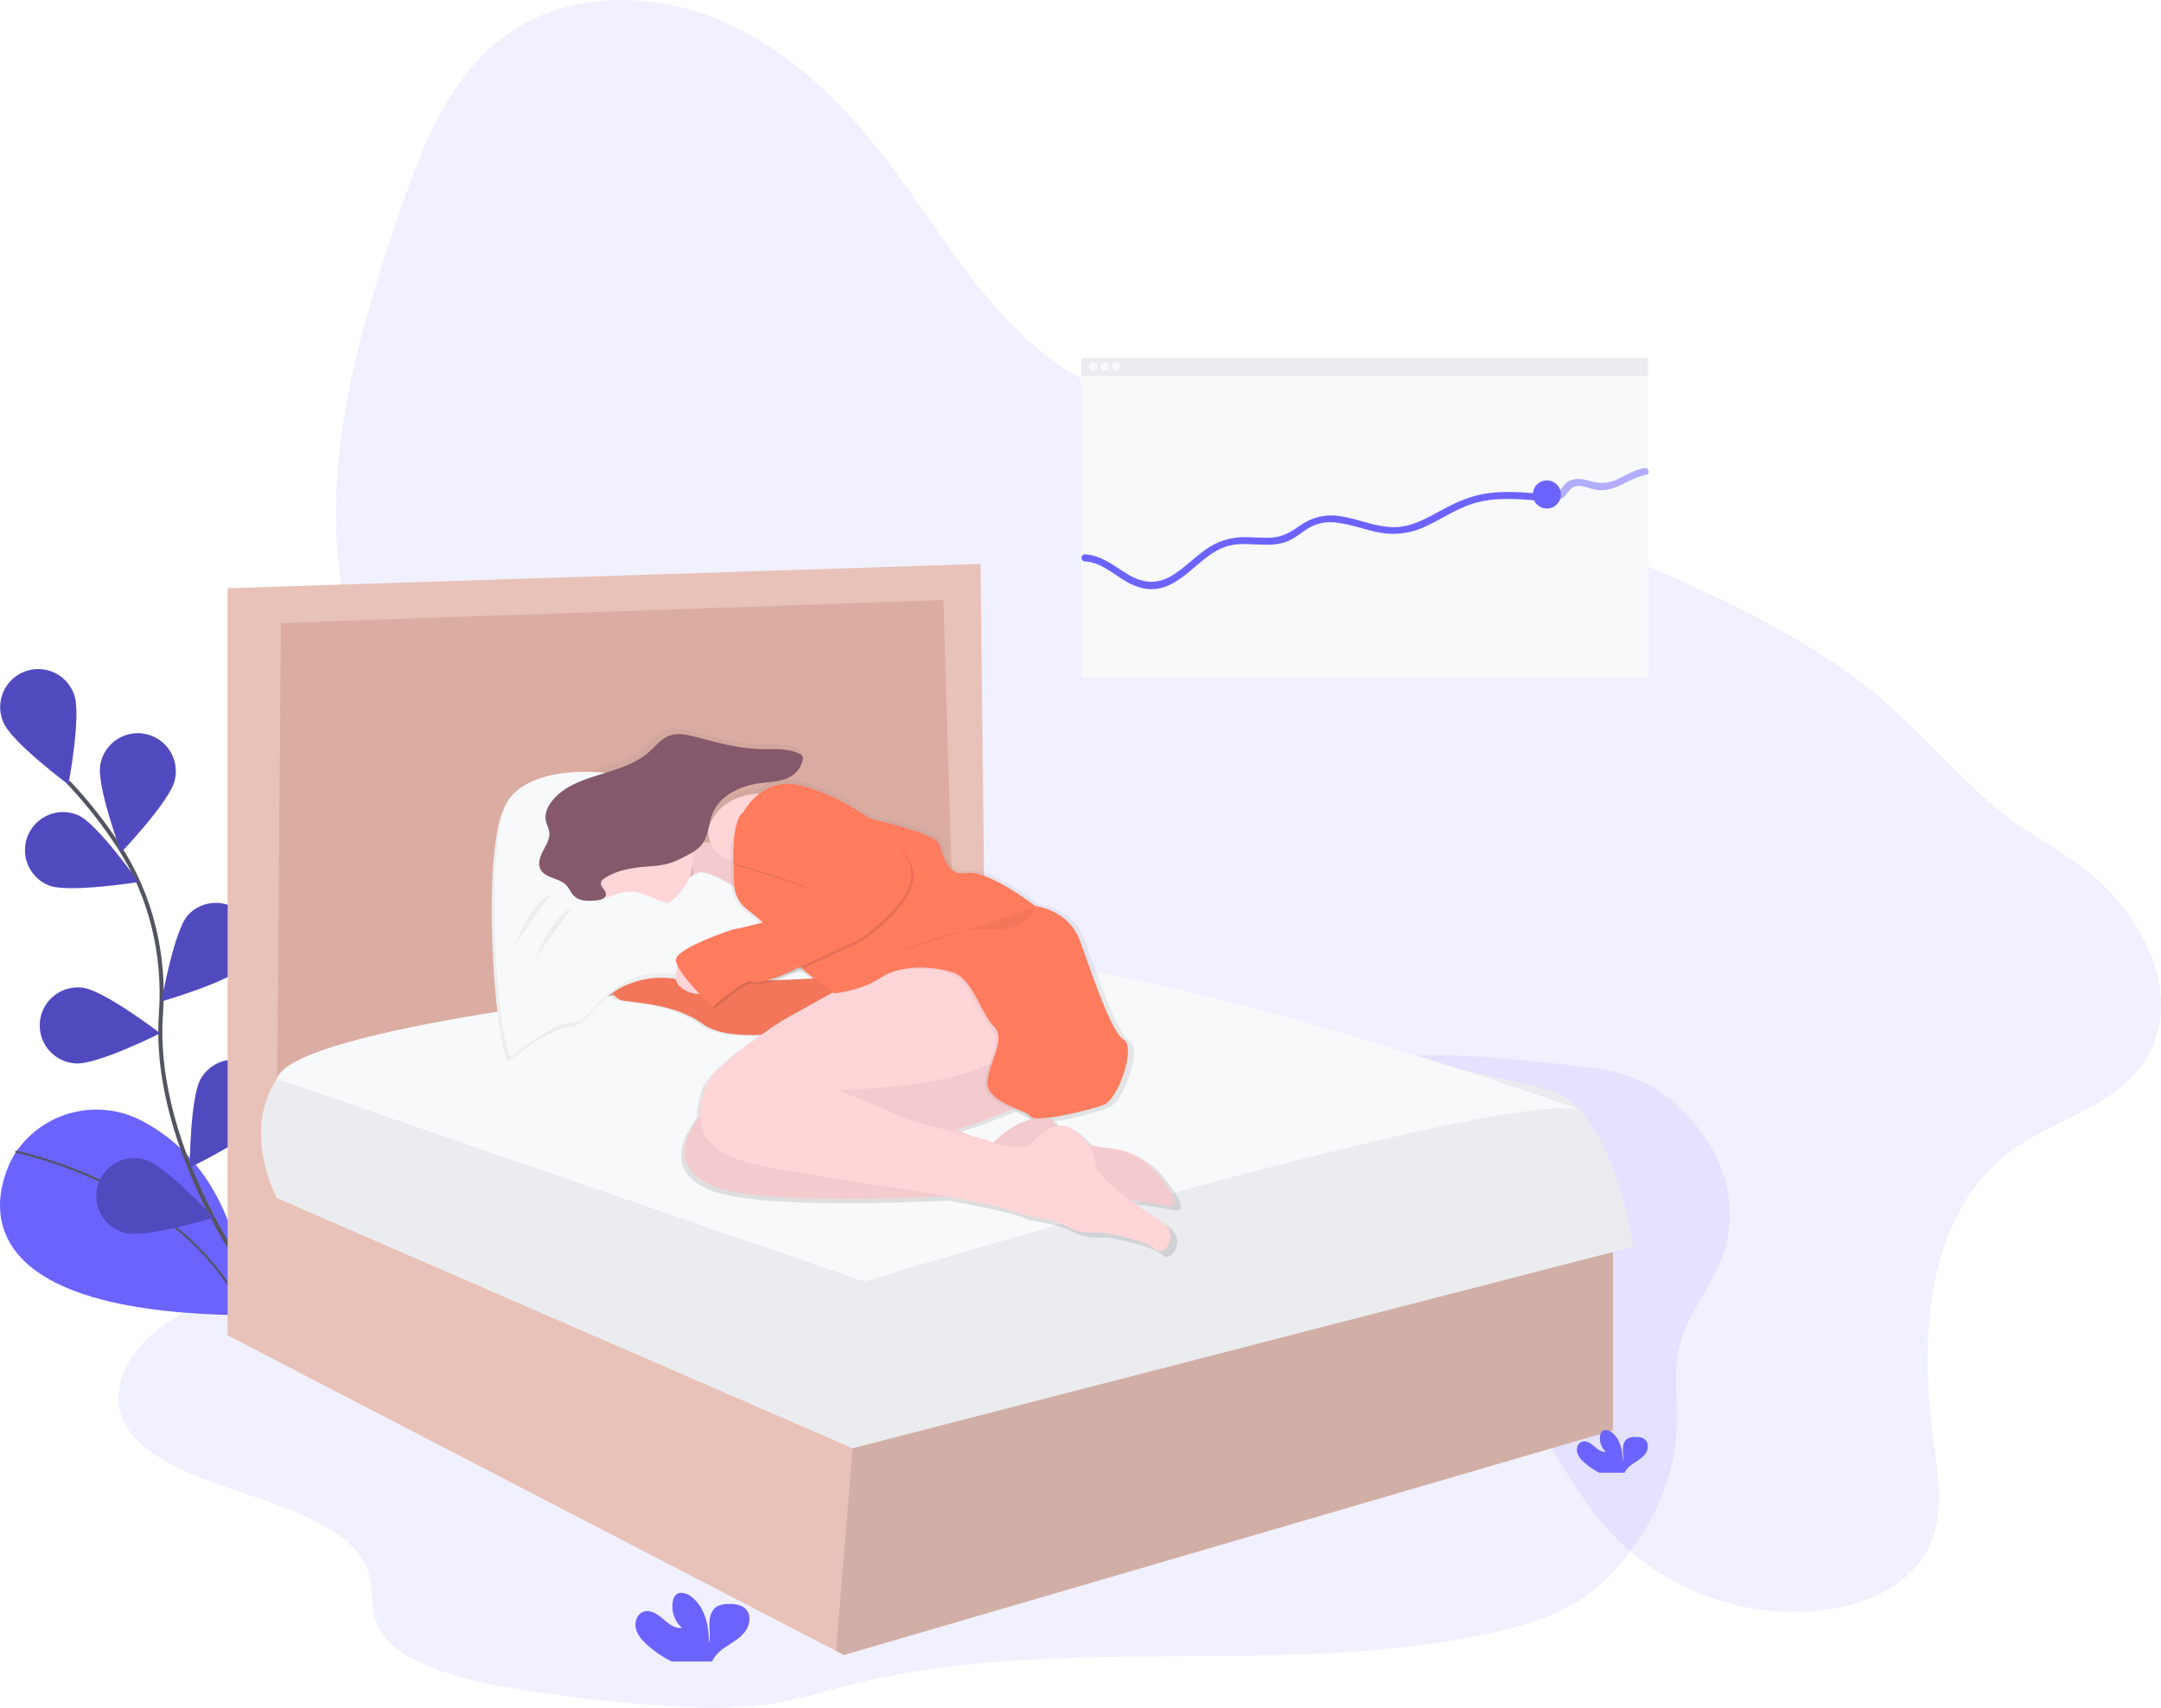
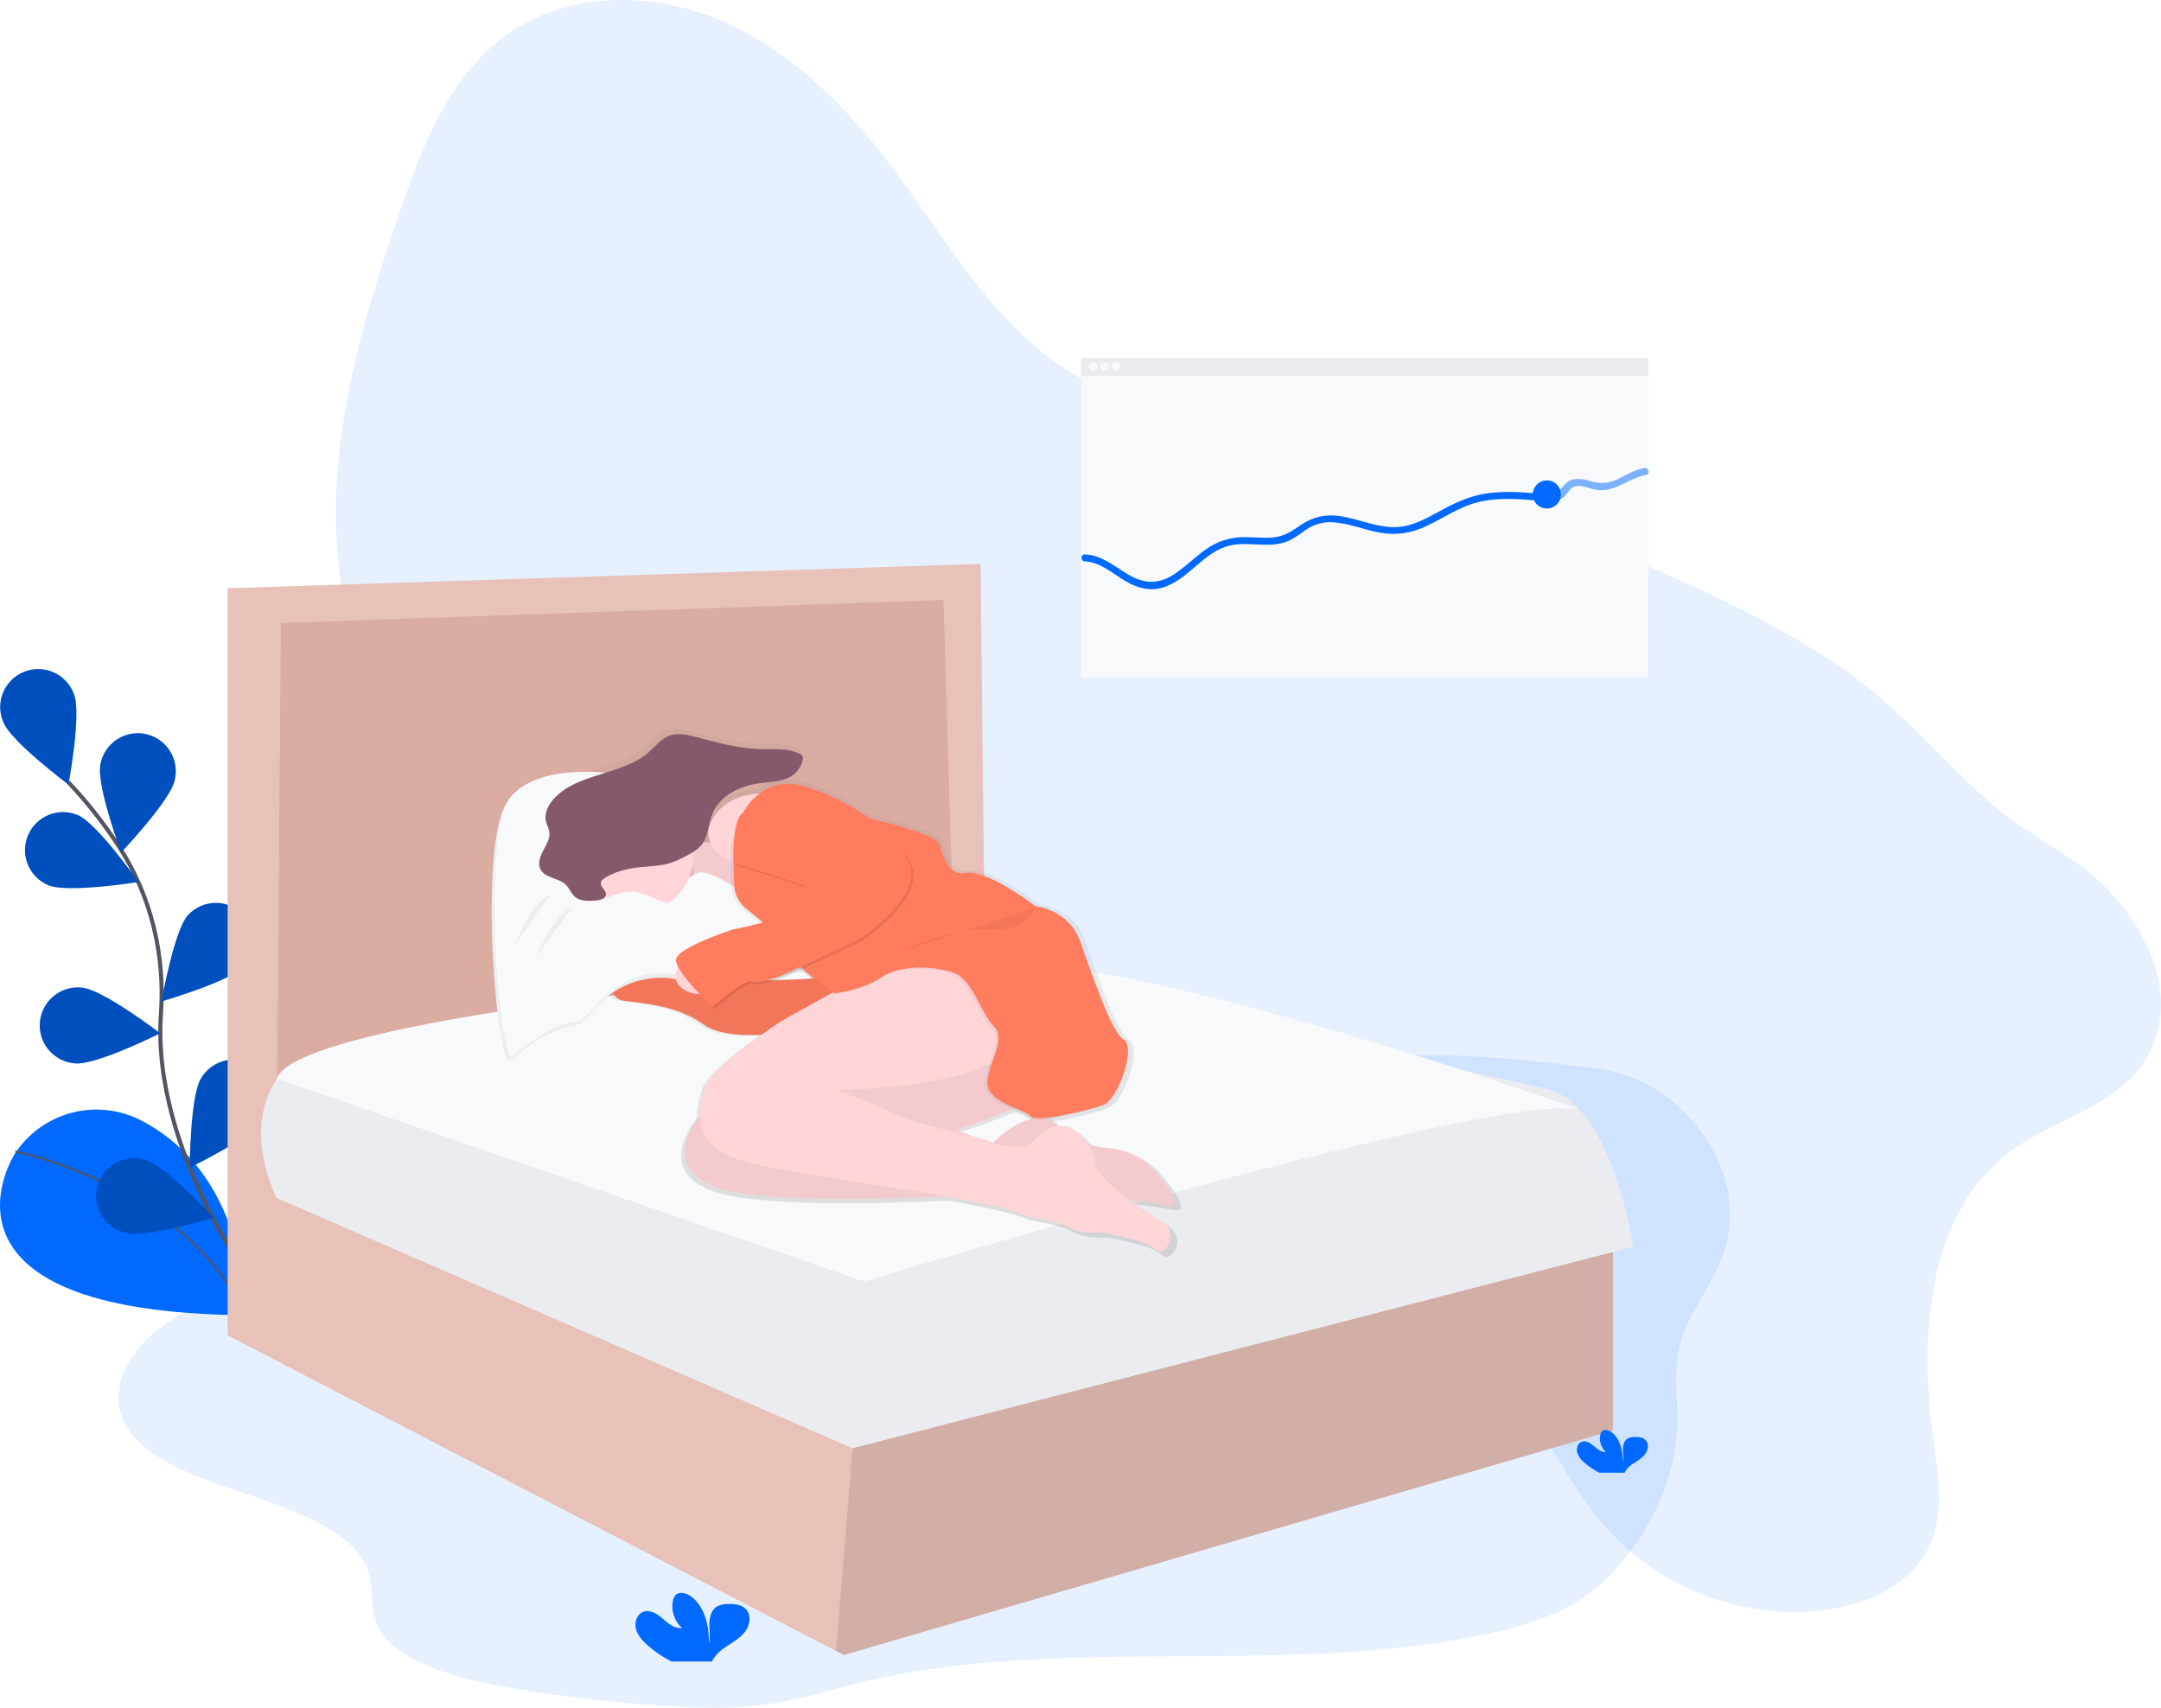
<svg xmlns="http://www.w3.org/2000/svg" id="d6147fb8-5a87-4dd3-b5f0-ace64eac798a" data-name="Layer 1" width="1057.21" height="835.54" viewBox="0 0 1057.21 835.54">
  <defs>
    <linearGradient id="4cde2cde-bd85-47c9-bab2-0e38d604e335" x1="490.54" y1="647.1" x2="490.54" y2="388.67" gradientUnits="userSpaceOnUse">
      <stop offset="0" stop-color="gray" stop-opacity="0.25" />
      <stop offset="0.54" stop-color="gray" stop-opacity="0.12" />
      <stop offset="1" stop-color="gray" stop-opacity="0.1" />
    </linearGradient>
  </defs>
-   <path d="M1055.08,595.45c-41.32,30.7-44.88,91-37.78,142,2.38,17.07,5.37,35.26-1.84,50.91-8.82,19.14-30.7,28.94-51.61,31.61-38.11,4.86-78.19-9.65-104.35-37.79-22.61-24.32-34.61-57.13-57.9-80.8-39-39.61-100.67-45.42-156-40.45-39.15,3.51-82.7,10.08-114.31-13.29-22.24-16.45-33-44.7-35.6-72.24-1.24-13.3-1-27.25-7-39.16-3.59-7.08-9.19-12.94-15.13-18.21-54.24-48.11-137.93-53-189.44-104-34.79-34.45-49.19-85.52-48.4-134.47s15.19-96.6,31-143c11.21-32.94,24.7-67.7,53.14-87.74C349.87,27.63,391.51,28,425.23,42.76s60.54,41.94,82.63,71.38c27.61,36.8,50.85,79.6,90.85,102.33C626,232,657.87,236.21,688.46,243c51.13,11.33,100.2,30.35,148.83,49.8,46.56,18.61,93.31,37.88,134.85,66,29.4,19.87,49.92,47,76.71,69.36,17.46,14.57,38.52,23,54.24,39.78,19.36,20.67,33.91,51.43,20,79C1109.89,573.13,1077,579.15,1055.08,595.45Z" transform="translate(-71.39 -32.23)" fill="#6c63ff" opacity="0.1" />
+   <path d="M1055.08,595.45c-41.32,30.7-44.88,91-37.78,142,2.38,17.07,5.37,35.26-1.84,50.91-8.82,19.14-30.7,28.94-51.61,31.61-38.11,4.86-78.19-9.65-104.35-37.79-22.61-24.32-34.61-57.13-57.9-80.8-39-39.61-100.67-45.42-156-40.45-39.15,3.51-82.7,10.08-114.31-13.29-22.24-16.45-33-44.7-35.6-72.24-1.24-13.3-1-27.25-7-39.16-3.59-7.08-9.19-12.94-15.13-18.21-54.24-48.11-137.93-53-189.44-104-34.79-34.45-49.19-85.52-48.4-134.47s15.19-96.6,31-143c11.21-32.94,24.7-67.7,53.14-87.74C349.87,27.63,391.51,28,425.23,42.76s60.54,41.94,82.63,71.38c27.61,36.8,50.85,79.6,90.85,102.33C626,232,657.87,236.21,688.46,243c51.13,11.33,100.2,30.35,148.83,49.8,46.56,18.61,93.31,37.88,134.85,66,29.4,19.87,49.92,47,76.71,69.36,17.46,14.57,38.52,23,54.24,39.78,19.36,20.67,33.91,51.43,20,79C1109.89,573.13,1077,579.15,1055.08,595.45Z" transform="translate(-71.39 -32.23)" fill="#0069ff" opacity="0.1" />
  <rect x="528.94" y="175.15" width="277.37" height="8.95" fill="#ebecf0" />
  <rect x="528.94" y="184.1" width="277.37" height="147.29" fill="#f8f9fa" />
-   <path d="M875.84,261.21c-4.28.77-8,2.9-11.8,4.83-5,2.54-8.93,3.18-14.42,1.61-3.42-1-7.28-1.86-10.61-.09-4.2,2.23-4.68,8.19-10.81,6.31-2.12-.65-3,2.67-.91,3.32a9.51,9.51,0,0,0,10.16-2.81c1.86-2.19,2.64-4.33,6-4.41,2.61-.06,5.07,1,7.56,1.64,9.89,2.42,16.58-5.43,25.74-7.08C878.93,264.13,878,260.82,875.84,261.21Z" transform="translate(-71.39 -32.23)" fill="#6c63ff" opacity="0.5" />
-   <path d="M828,274.19c-9.46-1-19-1.91-28.5-.68-8.6,1.12-16,4.52-23.55,8.67s-14.91,8.29-23.62,7.94-16.61-4-25-5.33c-8.07-1.24-14.42.56-21,5.26-3.87,2.76-7.63,4.76-12.46,5.16-4.26.35-8.54-.14-12.81-.19a32.29,32.29,0,0,0-20.14,6.27c-5.55,4-10.34,9-16.19,12.55-7.49,4.55-14.58,3.67-21.87-.8-6.59-4-12.64-9.23-20.72-9.58-2.21-.1-2.21,3.35,0,3.44,7.64.33,13.51,5.89,19.78,9.6,5.57,3.29,11.76,5.11,18.15,3.23,12.89-3.8,20.08-17.82,33.38-20.7,8.7-1.88,17.82,1.29,26.43-1.48,3.78-1.21,6.78-3.63,10-5.84a20.62,20.62,0,0,1,11.86-4c8.5,0,16.55,3.67,24.83,5.13a36.52,36.52,0,0,0,22.34-3.1c8.81-4.05,16.67-9.85,26.28-12,10.77-2.44,22-1.24,32.87-.12C830.23,277.86,830.21,274.42,828,274.19Z" transform="translate(-71.39 -32.23)" fill="#6c63ff" />
-   <circle cx="756.76" cy="241.91" r="6.88" fill="#6c63ff" />
+   <path d="M875.84,261.21c-4.28.77-8,2.9-11.8,4.83-5,2.54-8.93,3.18-14.42,1.61-3.42-1-7.28-1.86-10.61-.09-4.2,2.23-4.68,8.19-10.81,6.31-2.12-.65-3,2.67-.91,3.32a9.51,9.51,0,0,0,10.16-2.81c1.86-2.19,2.64-4.33,6-4.41,2.61-.06,5.07,1,7.56,1.64,9.89,2.42,16.58-5.43,25.74-7.08C878.93,264.13,878,260.82,875.84,261.21Z" transform="translate(-71.39 -32.23)" fill="#0069ff" opacity="0.5" />
+   <path d="M828,274.19c-9.46-1-19-1.91-28.5-.68-8.6,1.12-16,4.52-23.55,8.67s-14.91,8.29-23.62,7.94-16.61-4-25-5.33c-8.07-1.24-14.42.56-21,5.26-3.87,2.76-7.63,4.76-12.46,5.16-4.26.35-8.54-.14-12.81-.19a32.29,32.29,0,0,0-20.14,6.27c-5.55,4-10.34,9-16.19,12.55-7.49,4.55-14.58,3.67-21.87-.8-6.59-4-12.64-9.23-20.72-9.58-2.21-.1-2.21,3.35,0,3.44,7.64.33,13.51,5.89,19.78,9.6,5.57,3.29,11.76,5.11,18.15,3.23,12.89-3.8,20.08-17.82,33.38-20.7,8.7-1.88,17.82,1.29,26.43-1.48,3.78-1.21,6.78-3.63,10-5.84a20.62,20.62,0,0,1,11.86-4c8.5,0,16.55,3.67,24.83,5.13a36.52,36.52,0,0,0,22.34-3.1c8.81-4.05,16.67-9.85,26.28-12,10.77-2.44,22-1.24,32.87-.12C830.23,277.86,830.21,274.42,828,274.19Z" transform="translate(-71.39 -32.23)" fill="#0069ff" />
+   <circle cx="756.76" cy="241.91" r="6.88" fill="#0069ff" />
  <circle cx="534.83" cy="179.28" r="2.06" fill="#f8f9fa" />
  <circle cx="540.33" cy="179.28" r="2.06" fill="#f8f9fa" />
  <circle cx="545.84" cy="179.28" r="2.06" fill="#f8f9fa" />
-   <path d="M78.51,596.91s-49.57,77.44,112.93,78.77c0,0,2.39-67.38-50.73-95.14a47.66,47.66,0,0,0-61.44,15.22Z" transform="translate(-71.39 -32.23)" fill="#6c63ff" />
+   <path d="M78.51,596.91s-49.57,77.44,112.93,78.77c0,0,2.39-67.38-50.73-95.14a47.66,47.66,0,0,0-61.44,15.22Z" transform="translate(-71.39 -32.23)" fill="#0069ff" />
  <path d="M78.88,595.61s83.23,16.4,112.56,80.07" transform="translate(-71.39 -32.23)" fill="none" stroke="#535461" stroke-miterlimit="10" />
  <path d="M198.7,665.26s-53.44-69.06-48.56-137.14c2-28.57-4.71-57.11-20.21-81.21a222.5,222.5,0,0,0-25.11-32" transform="translate(-71.39 -32.23)" fill="none" stroke="#535461" stroke-miterlimit="10" stroke-width="2" />
-   <path d="M107.62,372c3.73,9.56-2.76,44.05-2.76,44.05S76.73,395.06,73,385.5A18.59,18.59,0,1,1,107.62,372Z" transform="translate(-71.39 -32.23)" fill="#6c63ff" />
-   <path d="M156.92,413.78c-2.06,10.06-26.26,35.48-26.26,35.48s-12.22-32.9-10.16-43a18.59,18.59,0,1,1,36.41,7.47Z" transform="translate(-71.39 -32.23)" fill="#6c63ff" />
-   <path d="M191,504.78c-6.86,7.64-40.57,17.37-40.57,17.37s6.06-34.57,12.91-42.21A18.59,18.59,0,0,1,191,504.78Z" transform="translate(-71.39 -32.23)" fill="#6c63ff" />
-   <path d="M201.28,579.45c-5.47,8.69-37.06,24-37.06,24s.13-35.09,5.6-43.78a18.59,18.59,0,1,1,31.46,19.8Z" transform="translate(-71.39 -32.23)" fill="#6c63ff" />
-   <path d="M95,465.3c9.46,4,44.11-1.58,44.11-1.58S118.93,435,109.47,431A18.59,18.59,0,1,0,95,465.3Z" transform="translate(-71.39 -32.23)" fill="#6c63ff" />
-   <path d="M108.16,552.47c10.22,1,41.61-14.71,41.61-14.71s-27.87-21.32-38.09-22.3a18.59,18.59,0,1,0-3.52,37Z" transform="translate(-71.39 -32.23)" fill="#6c63ff" />
-   <path d="M132.55,635.43c9.91,2.69,43.5-7.47,43.5-7.47s-23.87-25.73-33.78-28.41a18.59,18.59,0,1,0-9.72,35.88Z" transform="translate(-71.39 -32.23)" fill="#6c63ff" />
+   <path d="M107.62,372c3.73,9.56-2.76,44.05-2.76,44.05S76.73,395.06,73,385.5A18.59,18.59,0,1,1,107.62,372Z" transform="translate(-71.39 -32.23)" fill="#0069ff" />
+   <path d="M156.92,413.78c-2.06,10.06-26.26,35.48-26.26,35.48s-12.22-32.9-10.16-43a18.59,18.59,0,1,1,36.41,7.47Z" transform="translate(-71.39 -32.23)" fill="#0069ff" />
+   <path d="M191,504.78c-6.86,7.64-40.57,17.37-40.57,17.37s6.06-34.57,12.91-42.21A18.59,18.59,0,0,1,191,504.78Z" transform="translate(-71.39 -32.23)" fill="#0069ff" />
+   <path d="M201.28,579.45c-5.47,8.69-37.06,24-37.06,24s.13-35.09,5.6-43.78a18.59,18.59,0,1,1,31.46,19.8Z" transform="translate(-71.39 -32.23)" fill="#0069ff" />
+   <path d="M95,465.3c9.46,4,44.11-1.58,44.11-1.58S118.93,435,109.47,431A18.59,18.59,0,1,0,95,465.3Z" transform="translate(-71.39 -32.23)" fill="#0069ff" />
+   <path d="M108.16,552.47c10.22,1,41.61-14.71,41.61-14.71s-27.87-21.32-38.09-22.3a18.59,18.59,0,1,0-3.52,37Z" transform="translate(-71.39 -32.23)" fill="#0069ff" />
+   <path d="M132.55,635.43c9.91,2.69,43.5-7.47,43.5-7.47s-23.87-25.73-33.78-28.41a18.59,18.59,0,1,0-9.72,35.88Z" transform="translate(-71.39 -32.23)" fill="#0069ff" />
  <path d="M107.62,372c3.73,9.56-2.76,44.05-2.76,44.05S76.73,395.06,73,385.5A18.59,18.59,0,1,1,107.62,372Z" transform="translate(-71.39 -32.23)" opacity="0.25" />
  <path d="M156.92,413.78c-2.06,10.06-26.26,35.48-26.26,35.48s-12.22-32.9-10.16-43a18.59,18.59,0,1,1,36.41,7.47Z" transform="translate(-71.39 -32.23)" opacity="0.25" />
  <path d="M191,504.78c-6.86,7.64-40.57,17.37-40.57,17.37s6.06-34.57,12.91-42.21A18.59,18.59,0,0,1,191,504.78Z" transform="translate(-71.39 -32.23)" opacity="0.25" />
  <path d="M201.28,579.45c-5.47,8.69-37.06,24-37.06,24s.13-35.09,5.6-43.78a18.59,18.59,0,1,1,31.46,19.8Z" transform="translate(-71.39 -32.23)" opacity="0.25" />
  <path d="M95,465.3c9.46,4,44.11-1.58,44.11-1.58S118.93,435,109.47,431A18.59,18.59,0,1,0,95,465.3Z" transform="translate(-71.39 -32.23)" opacity="0.25" />
  <path d="M108.16,552.47c10.22,1,41.61-14.71,41.61-14.71s-27.87-21.32-38.09-22.3a18.59,18.59,0,1,0-3.52,37Z" transform="translate(-71.39 -32.23)" opacity="0.25" />
  <path d="M132.55,635.43c9.91,2.69,43.5-7.47,43.5-7.47s-23.87-25.73-33.78-28.41a18.59,18.59,0,1,0-9.72,35.88Z" transform="translate(-71.39 -32.23)" opacity="0.25" />
-   <path d="M534.89,532.67c-19-.42-39.41.53-54.51,8-28,13.82-24.23,41.85-42.49,61.3-15.42,16.42-44.89,24.95-73.47,30.39-46.56,8.87-95.39,12.19-141.63,21.72-27.26,5.62-54.32,13.79-73,27.77s-27.06,34.83-14.43,51.37c11.68,15.29,37.41,23.47,60.84,31.39s48.25,18.31,54.77,34.82c3.63,9.19.93,19.1,5.17,28.17,8.36,17.9,39.67,26.35,67.8,30.92,22.47,3.65,45.31,6.34,68.33,8,18.39,1.35,37.2,2.06,55.25-.57,15.63-2.28,30.1-7,45.09-10.63,95.24-23.19,204.78-3.13,301.92-22.77C812.21,829,829.6,824,843,815.82c10-6.08,17.4-13.68,23.63-21.56,15.86-20,24.55-42.43,25.22-64.92.4-13.48-2-27.1,1.69-40.38,3.87-13.82,14.2-26.53,19.7-40.12,10-24.7,3-52-18.77-73.37a70,70,0,0,0-27.8-17.28c-8.8-2.82-18.64-3.9-28.33-5-27-2.93-54.35-5.87-81.59-4.22-19.38,1.18-38.35,4.67-57.79,5.3-27.28.89-48.65-5.4-73.38-11.31C597.13,536.22,565.12,533.33,534.89,532.67Z" transform="translate(-71.39 -32.23)" fill="#6c63ff" opacity="0.1" />
+   <path d="M534.89,532.67c-19-.42-39.41.53-54.51,8-28,13.82-24.23,41.85-42.49,61.3-15.42,16.42-44.89,24.95-73.47,30.39-46.56,8.87-95.39,12.19-141.63,21.72-27.26,5.62-54.32,13.79-73,27.77s-27.06,34.83-14.43,51.37c11.68,15.29,37.41,23.47,60.84,31.39s48.25,18.31,54.77,34.82c3.63,9.19.93,19.1,5.17,28.17,8.36,17.9,39.67,26.35,67.8,30.92,22.47,3.65,45.31,6.34,68.33,8,18.39,1.35,37.2,2.06,55.25-.57,15.63-2.28,30.1-7,45.09-10.63,95.24-23.19,204.78-3.13,301.92-22.77C812.21,829,829.6,824,843,815.82c10-6.08,17.4-13.68,23.63-21.56,15.86-20,24.55-42.43,25.22-64.92.4-13.48-2-27.1,1.69-40.38,3.87-13.82,14.2-26.53,19.7-40.12,10-24.7,3-52-18.77-73.37a70,70,0,0,0-27.8-17.28c-8.8-2.82-18.64-3.9-28.33-5-27-2.93-54.35-5.87-81.59-4.22-19.38,1.18-38.35,4.67-57.79,5.3-27.28.89-48.65-5.4-73.38-11.31C597.13,536.22,565.12,533.33,534.89,532.67Z" transform="translate(-71.39 -32.23)" fill="#0069ff" opacity="0.1" />
  <polygon points="120.14 296.01 120.14 563.48 476.02 494.35 469.22 289.21 120.14 296.01" fill="#dbaca2" />
  <polygon points="789.11 611.37 789.11 699.77 412.83 809.71 408.99 807.72 111.36 653.3 111.36 287.79 479.7 275.89 481.97 478.76 467.23 483.3 461.56 293.55 137.42 304.79 135.16 579.63 417.36 703.17 417.58 703.12 789.11 611.37" fill="#e8c2b8" />
  <polygon points="789.11 611.37 789.11 699.77 412.83 809.71 408.99 807.72 417.58 703.12 789.11 611.37" opacity="0.1" />
  <path d="M406.87,515.24S224.69,533.42,207,559.75s-.15,58.63-.15,58.63l281.64,122.4,381.94-98.6s-10.2-69.14-41.93-77.07S544,502.78,544,502.78,442,496.54,406.87,515.24Z" transform="translate(-71.39 -32.23)" fill="#ebecf0" />
  <path d="M206.83,560l287.31,99.17S800.59,566.25,844,575c0,0-214.37-76.73-300-73.39-68.24,2.66-139.69,13.86-139.69,13.86S214.77,534.51,206.83,560Z" transform="translate(-71.39 -32.23)" fill="#f8f9fa" />
  <path d="M648.88,623.8l0,0,.07-.1,0-.06.05-.1,0-.07,0-.1,0-.07,0-.11,0-.07,0-.13v-.06q0-.09,0-.18v0c0-.07,0-.14,0-.21s0,0,0-.07,0-.1,0-.15v-.09l0-.15,0-.1,0-.15,0-.1,0-.16,0-.1,0-.17,0-.09-.08-.25v0l-.1-.28,0-.09-.08-.2,0-.11-.08-.19-.05-.12-.08-.19-.06-.13-.09-.19-.06-.12-.11-.21-.06-.11-.15-.29,0,0-.18-.34-.06-.11-.13-.24-.07-.13-.13-.22-.08-.14-.13-.22L647,617l-.14-.22-.09-.14-.15-.24-.08-.13-.2-.32,0-.06-.25-.38-.08-.11-.18-.27-.1-.14-.17-.24-.1-.15-.17-.24-.11-.16L645,614l-.11-.15-.19-.26-.1-.13-.25-.34,0-.05-.29-.4-.1-.14-.19-.26-.13-.17-.18-.24-.13-.17-.18-.24-.13-.16-.19-.25-.13-.16-.2-.26-.12-.15-.24-.3-.08-.1h0c-.9-1.14-1.83-2.28-2.76-3.38a31,31,0,0,0-21.08-10.93c-.83-.07-1.7-.16-2.58-.27l-.37,0-.65-.09-.31,0-1-.14h0l-.95-.15-.33-.06-.67-.12-.4-.08-.61-.12-.43-.09-.58-.13-.44-.1-.58-.14-.45-.11-.57-.15-.45-.12-.57-.16h0c-3-4.46-7.56-8.43-12-9.2a9,9,0,0,0-3.67.19l-.21-.23-.3-.34-.4-.51-.26-.34-.42-.59-.21-.29q-.31-.45-.59-.92a8.94,8.94,0,0,0-1.84-.59,165.3,165.3,0,0,0,26.09-6.15,5.56,5.56,0,0,0,1.17-.61l.18-.06c7.41-2.7,16.51-29,10.11-32.68s-16.17-34-21.9-49.53-22.24-17.18-22.24-17.18-23.92-18.53-34.7-16.51-12.47-14.15-13.48-14.82a1.22,1.22,0,0,1-.29-.35c-2.6-4.07-23.27-9.5-34.42-12.18C486,422.94,473,416.81,462.49,414.28a23.56,23.56,0,0,0-20.56,4.1c-22.08,1.12-25.6,17.8-25.6,17.8a16.55,16.55,0,0,0,1.16,6.66,26.81,26.81,0,0,1-3.57-.19c2.56-4.23,2.64-9.67,4.55-14.32,3.77-9.2,14.17-13.95,24-15.19,5.73-.72,12-.72,16.52-4.31a12.53,12.53,0,0,0,4.48-7.41,2.66,2.66,0,0,0-.16-1.9,2.71,2.71,0,0,0-1.09-.88c-5.92-3.16-13.05-2.34-19.77-2.49-10.92-.24-21.56-3.23-32.12-6-4.47-1.17-9.3-2.3-13.62-.64-4.08,1.56-6.86,5.28-10.13,8.17-13.4,11.82-35.65,10.11-47.57,23.43-2.76,3.09-4.83,7.28-3.82,11.3.41,1.64,1.32,3.15,1.61,4.82.58,3.3-1.3,6.46-2.89,9.41s-3,6.53-1.5,9.53c2.27,4.58,9.2,4.24,12.8,7.87,1.67,1.69,2.48,4.11,4.22,5.72,2.79,2.57,7.08,2.37,10.86,2,1.49-.14,3.72-.55,4.54-1.86a25.93,25.93,0,0,0,40.81-7,36.6,36.6,0,0,1,23,6.22,16.34,16.34,0,0,0,5.38,7.6c2.36,1.85,5.17,4.12,8,6.55-7.17,1.89-13.54,3.1-13.54,3.1s-28.3,9.1-28.3,15.16a7.49,7.49,0,0,0,1,3.11,12.39,12.39,0,0,0-1.19,4.81c-7.81-1.32-14.06-3.31-17.29-6.24,0,0-.92-.25-2.34-.53-1.9-2.43-7.48-9.18-10.8-8.91-2.21.18-3,5.32-3.28,9.92a4.29,4.29,0,0,0-.76.86c-3.37,5.05,2.7,15.16,6.74,16.85s26.28,1,41.44,12.13c6.72,4.93,18.27,5.88,29,5.42-10.79,7.62-25.9,19.33-28,26.59-1.13,3.85-2.46,8.63-2.38,13.54-6.6,8.73-16.59,27.16,8.11,36,20.36,7.27,75.56,6.34,114.89,4.56,18.3,3.23,33.41,6.48,39.75,9.59,0,0,15.16,2,21.23,5.73s17.18,2.7,17.18,2.7,21.56,3.71,26.28,8.42,12.8-8.09,2.7-14.15c-3.94-2.36-9.81-6.25-15.5-10.51,7.31.86,13.76,1.8,17.86,2.76l.41.09.13,0,.26,0,.15,0,.22,0,.14,0,.21,0h1l.26,0h.08l.16,0,.09,0,.13,0,.08,0,.12,0,.08,0,.11-.05.07,0,.1-.07.05,0,.13-.11h0Zm-93.07-32.3s-2.84-.65-7.08-1.65l-8.42-3.4s14.37-4.52,27.68-10.27c3.81,1.67,7.16,3,8,4.21a2.27,2.27,0,0,0,1.39.73c-5,1.24-11.42,4.43-18.95,11.79A16.78,16.78,0,0,1,555.81,591.5ZM454.07,510.3l8.31-3.86c1.81,1.54,3.75,3,5.65,4.42-4.56.27-10.69.57-17.62.76C452.53,510.91,454.07,510.3,454.07,510.3Z" transform="translate(-71.39 -32.23)" fill="url(#4cde2cde-bd85-47c9-bab2-0e38d604e335)" />
  <path d="M383.26,503.86S376,494,372.05,494.3s-3.3,16.82-3.3,16.82Z" transform="translate(-71.39 -32.23)" fill="#ffd5d8" />
  <path d="M476.6,510.46s-77.18,6.27-91.69-6.93c0,0-13.52-3.63-16.82,1.32s2.64,14.84,6.6,16.49,25.73,1,40.57,11.87,53.76,2,53.76,2l16.16-6.27Z" transform="translate(-71.39 -32.23)" fill="#ff7c5e" />
  <path d="M476.6,510.46s-77.18,6.27-91.69-6.93c0,0-13.52-3.63-16.82,1.32s2.64,14.84,6.6,16.49,25.73,1,40.57,11.87,53.76,2,53.76,2l16.16-6.27Z" transform="translate(-71.39 -32.23)" opacity="0.05" />
  <path d="M587.09,547.4s-16.49-11.87-50.46,3-118.73,22.76-118.73,22.76-28.36,28.36,4,39.91,154.35,2,154.35,2,49.8,3.3,65.3,6.93c9.38,2.2,2-8.42-5.35-17.14a30.29,30.29,0,0,0-20.64-10.7c-9.74-.83-23.25-3.89-29.43-14.05,0,0-11.87-5.94-29.68,11.87L539.27,585s47.16-14.84,48.81-24.74S587.09,547.4,587.09,547.4Z" transform="translate(-71.39 -32.23)" fill="#ffd5d8" />
  <path d="M587.09,547.4s-16.49-11.87-50.46,3-118.73,22.76-118.73,22.76-28.36,28.36,4,39.91,154.35,2,154.35,2,49.8,3.3,65.3,6.93c8.22,1.92,3.55-6-2.64-13.82a37.88,37.88,0,0,0-25.4-14.22c-9.5-1.08-21.62-4.39-27.37-13.85,0,0-11.87-5.94-29.68,11.87L539.27,585s47.16-14.84,48.81-24.74S587.09,547.4,587.09,547.4Z" transform="translate(-71.39 -32.23)" opacity="0.05" />
  <path d="M587.42,500.57s-20.78-33-69.92-4.29l-63,35s-35,22.1-38.26,33.31-8.25,30.34,26.06,37.6,114.12,16.49,130.94,24.74c0,0,14.84,2,20.78,5.61s16.82,2.64,16.82,2.64,21.11,3.63,25.73,8.25,12.53-7.92,2.64-13.85-32.32-21.77-32-28S599.62,584.34,592,583s-17.48,9.89-17.48,9.89-12.53,2-20.12-3c0,0-38.92-8.91-42.88-11.54s-31-12.86-31-12.86,64-.66,82.78-17.81c0,0,7.26-5.28,13.19-3.63C576.54,544.1,605.89,532.89,587.42,500.57Z" transform="translate(-71.39 -32.23)" fill="#ffd5d8" />
  <path d="M400.41,438.56s18.8,13.19,33.31,0S440,479.13,440,479.13s-20.12-26.72-50.13-9.23Z" transform="translate(-71.39 -32.23)" fill="#ffd5d8" />
  <path d="M400.41,438.56s18.8,13.19,33.31,0S440,479.13,440,479.13s-20.12-26.72-50.13-9.23Z" transform="translate(-71.39 -32.23)" opacity="0.05" />
  <path d="M319.94,551.69s19.79-16.82,31-17.15c3.34-.1,7.2-3.5,11-8.22a42.22,42.22,0,0,1,40.79-15c6.38,1.18,14.23,1.15,23.76-1.21,34.63-8.58,17.48-30,17.48-30l-10.88-9.23s-14.84-10.22-20.45-9.56-20.12,15.5-21.77,13.85-21.77-16.49-25.07-20.45S336.1,437.9,342.7,434.27,382.6,417.12,376,414.48s-42.22-6.6-56.07,9.89S313,542.12,319.94,551.69Z" transform="translate(-71.39 -32.23)" fill="#f8f9fa" />
  <path d="M319.94,551.69s19.79-16.82,31-17.15c3.34-.1,7.2-3.5,11-8.22a42.22,42.22,0,0,1,40.79-15c6.38,1.18,14.23,1.15,23.76-1.21,34.63-8.58,17.48-30,17.48-30l-10.88-9.23s-14.84-10.22-20.45-9.56-20.12,15.5-21.77,13.85-21.77-16.49-25.07-20.45S336.1,437.9,342.7,434.27,382.6,417.12,376,414.48s-42.22-6.6-56.07,9.89S313,542.12,319.94,551.69Z" transform="translate(-71.39 -32.23)" opacity="0.05" />
  <path d="M321.26,549.38s19.79-16.82,31-17.15c3.34-.1,7.2-3.5,11-8.22A42.22,42.22,0,0,1,404,509c6.38,1.18,14.23,1.15,23.76-1.21,34.63-8.58,17.48-30,17.48-30l-10.88-9.23s-14.84-10.22-20.45-9.56-20.12,15.5-21.77,13.85-21.77-16.49-25.07-20.45S337.42,435.59,344,432s39.91-17.15,33.31-19.79-42.22-6.6-56.07,9.89S314.33,539.81,321.26,549.38Z" transform="translate(-71.39 -32.23)" fill="#f8f9fa" />
  <path d="M417.89,437.9s5.28-25.07,43.87-15.17,57.72,31.33,57.72,31.33l-35,16.16-42.88-14.51S417.57,456,417.89,437.9Z" transform="translate(-71.39 -32.23)" fill="#ffd5d8" />
  <path d="M488.48,431.63s37.11,8,40.61,13.51a1.19,1.19,0,0,0,.29.34c1,.66,2.64,16.49,13.19,14.51s34,16.16,34,16.16,16.16,1.65,21.77,16.82,15.17,44.86,21.44,48.48-2.64,29.35-9.89,32-33.31,8.91-35.62,5.61-22.43-6.93-21.11-17.48,9.23-20.45,3-26.72-10.22-22.76-19.46-26.06-25.73-4.29-35.62,2.31S479.24,518,479.24,518s-20.45-11.87-23.75-20.12c-2.22-5.56-13.28-14.86-20.26-20.33a16,16,0,0,1-6.11-12c-.29-8.14-.55-20.14.31-22.08,1.32-3,19.46-20.78,19.46-20.78Z" transform="translate(-71.39 -32.23)" opacity="0.05" />
  <path d="M489.8,431s37.11,8,40.61,13.51a1.19,1.19,0,0,0,.29.34c1,.66,2.64,16.49,13.19,14.51s34,16.16,34,16.16,16.16,1.65,21.77,16.82,15.17,44.86,21.44,48.48-2.64,29.35-9.89,32-33.31,8.91-35.62,5.61-22.43-6.93-21.11-17.48,9.23-20.45,3-26.72-10.22-22.76-19.46-26.06-25.73-4.29-35.62,2.31-22.92,7.75-22.92,7.75-19.29-12.7-22.59-20.94c-2.22-5.56-13.28-14.86-20.26-20.33a16,16,0,0,1-6.11-12c-.29-8.14-.55-20.14.31-22.08,1.32-3,19.46-20.78,19.46-20.78Z" transform="translate(-71.39 -32.23)" fill="#ff7c5e" />
  <path d="M404.37,502.54c-.33.33-5.94,8.58.66,13.19A14.77,14.77,0,0,0,417.89,518Z" transform="translate(-71.39 -32.23)" fill="#ffd5d8" />
  <path d="M436,430.64s8.91-17.81,28-13.19,46.83,21.44,53.43,38.26S492.43,493,492.43,493l-37.6,17.48s-11.54,4.62-14.84,3S420.86,526,420.86,526s-17.81-17.15-17.81-23.09S430.76,488,430.76,488s33-6.27,32.65-12.53c0,0,5.61-6.6,2.64-8.58s-34.8-11.38-34.8-11.38S430.1,434.6,436,430.64Z" transform="translate(-71.39 -32.23)" opacity="0.1" />
  <path d="M435,429.65s8.91-17.81,28-13.19,46.83,21.44,53.43,38.26S491.44,492,491.44,492l-37.6,17.48s-11.54,4.62-14.84,3S419.87,525,419.87,525s-17.81-17.15-17.81-23.09S429.77,487,429.77,487s33-6.27,32.65-12.53c0,0,5.61-6.6,2.64-8.58s-34.8-11.38-34.8-11.38S429.11,433.61,435,429.65Z" transform="translate(-71.39 -32.23)" fill="#ff7c5e" />
  <path d="M392.83,466.59a41.14,41.14,0,0,1,17.61-5.83c1.81-3.49-2.94-7.29-2.94-11.49,0-3.52-1.34-4.86-2.64-7.92-4.72-1.71-1.48-6.1-1.48-6.1Z" transform="translate(-71.39 -32.23)" opacity="0.1" />
  <circle cx="313.52" cy="420.18" r="25.4" fill="#ffd5d8" />
  <path d="M365.87,462.83c5.67-4.38,13.05-5.85,20.19-6.49,4.46-.4,9-.54,13.28-1.9a48.2,48.2,0,0,0,7.14-3.16c3.06-1.56,6.22-3.2,8.31-5.93,3.26-4.26,3.16-10.16,5.2-15.13,3.69-9,13.87-13.66,23.53-14.87,5.61-.71,11.74-.71,16.18-4.22a12.27,12.27,0,0,0,4.39-7.25,2.61,2.61,0,0,0-.16-1.86,2.66,2.66,0,0,0-1.07-.86c-5.8-3.09-12.78-2.29-19.35-2.44-10.69-.23-21.11-3.17-31.45-5.88-4.38-1.15-9.11-2.25-13.33-.63-4,1.53-6.71,5.17-9.92,8-13.12,11.58-34.9,9.9-46.57,22.94-2.7,3-4.73,7.13-3.74,11.06.41,1.61,1.29,3.08,1.58,4.72.57,3.23-1.27,6.33-2.83,9.21s-2.92,6.4-1.47,9.33c2.23,4.48,9,4.15,12.53,7.7,1.64,1.65,2.42,4,4.13,5.6,2.74,2.52,6.93,2.32,10.63,2,2-.19,5.27-.85,4.7-3.53C367.29,466.84,364.12,465.81,365.87,462.83Z" transform="translate(-71.39 -32.23)" fill="#85596b" />
  <path d="M357,478s17.32-13,28.2-8.74,13.85,6.6,20.78,4,9.89,5.28,9.89,5.28L372.71,491Z" transform="translate(-71.39 -32.23)" fill="#f8f9fa" />
  <path d="M333.63,500.73s7.92-20.45,17.48-24.41" transform="translate(-71.39 -32.23)" opacity="0.05" />
  <path d="M323.4,494.13s7.92-20.45,17.48-24.41" transform="translate(-71.39 -32.23)" opacity="0.05" />
  <path d="M508.76,499.08s28-13.52,46.83-12.2,22.1-10.55,22.1-10.55" transform="translate(-71.39 -32.23)" opacity="0.05" />
-   <path d="M387.63,836.64c-2.33-2.17-4.52-4.73-5.2-7.84s.65-6.85,3.63-8c3.33-1.28,6.9,1,9.6,3.37s5.8,5,9.33,4.5a14.21,14.21,0,0,1-4.39-13.3,5.56,5.56,0,0,1,1.22-2.7c1.85-2,5.21-1.13,7.42.43,7,5,9,14.53,9.05,23.15.71-3.11.11-6.35.13-9.54s.89-6.72,3.58-8.44a10.79,10.79,0,0,1,5.46-1.28c3.17-.12,6.7.2,8.86,2.52,2.69,2.88,2,7.71-.35,10.88s-5.9,5.16-9.17,7.35a20.34,20.34,0,0,0-6.55,6.25,6.19,6.19,0,0,0-.49,1.12H399.91A55.36,55.36,0,0,1,387.63,836.64Z" transform="translate(-71.39 -32.23)" fill="#6c63ff" />
-   <path d="M846.16,747.49a9.84,9.84,0,0,1-3.23-4.88c-.42-1.94.41-4.26,2.26-5,2.07-.79,4.29.64,6,2.1s3.6,3.11,5.8,2.8a8.83,8.83,0,0,1-2.73-8.27,3.45,3.45,0,0,1,.76-1.68c1.15-1.23,3.24-.7,4.62.27,4.38,3.08,5.6,9,5.63,14.39.44-1.93.07-3.95.08-5.93s.55-4.18,2.23-5.24a6.71,6.71,0,0,1,3.4-.8c2-.07,4.16.13,5.51,1.57,1.67,1.79,1.24,4.79-.22,6.76s-3.67,3.21-5.7,4.57a12.64,12.64,0,0,0-4.07,3.89,3.85,3.85,0,0,0-.3.69H853.79A34.41,34.41,0,0,1,846.16,747.49Z" transform="translate(-71.39 -32.23)" fill="#6c63ff" />
+   <path d="M387.63,836.64c-2.33-2.17-4.52-4.73-5.2-7.84s.65-6.85,3.63-8c3.33-1.28,6.9,1,9.6,3.37s5.8,5,9.33,4.5a14.21,14.21,0,0,1-4.39-13.3,5.56,5.56,0,0,1,1.22-2.7c1.85-2,5.21-1.13,7.42.43,7,5,9,14.53,9.05,23.15.71-3.11.11-6.35.13-9.54s.89-6.72,3.58-8.44a10.79,10.79,0,0,1,5.46-1.28c3.17-.12,6.7.2,8.86,2.52,2.69,2.88,2,7.71-.35,10.88s-5.9,5.16-9.17,7.35a20.34,20.34,0,0,0-6.55,6.25,6.19,6.19,0,0,0-.49,1.12H399.91A55.36,55.36,0,0,1,387.63,836.64Z" transform="translate(-71.39 -32.23)" fill="#0069ff" />
+   <path d="M846.16,747.49a9.84,9.84,0,0,1-3.23-4.88c-.42-1.94.41-4.26,2.26-5,2.07-.79,4.29.64,6,2.1s3.6,3.11,5.8,2.8a8.83,8.83,0,0,1-2.73-8.27,3.45,3.45,0,0,1,.76-1.68c1.15-1.23,3.24-.7,4.62.27,4.38,3.08,5.6,9,5.63,14.39.44-1.93.07-3.95.08-5.93s.55-4.18,2.23-5.24a6.71,6.71,0,0,1,3.4-.8c2-.07,4.16.13,5.51,1.57,1.67,1.79,1.24,4.79-.22,6.76s-3.67,3.21-5.7,4.57a12.64,12.64,0,0,0-4.07,3.89,3.85,3.85,0,0,0-.3.69H853.79A34.41,34.41,0,0,1,846.16,747.49Z" transform="translate(-71.39 -32.23)" fill="#0069ff" />
</svg>
